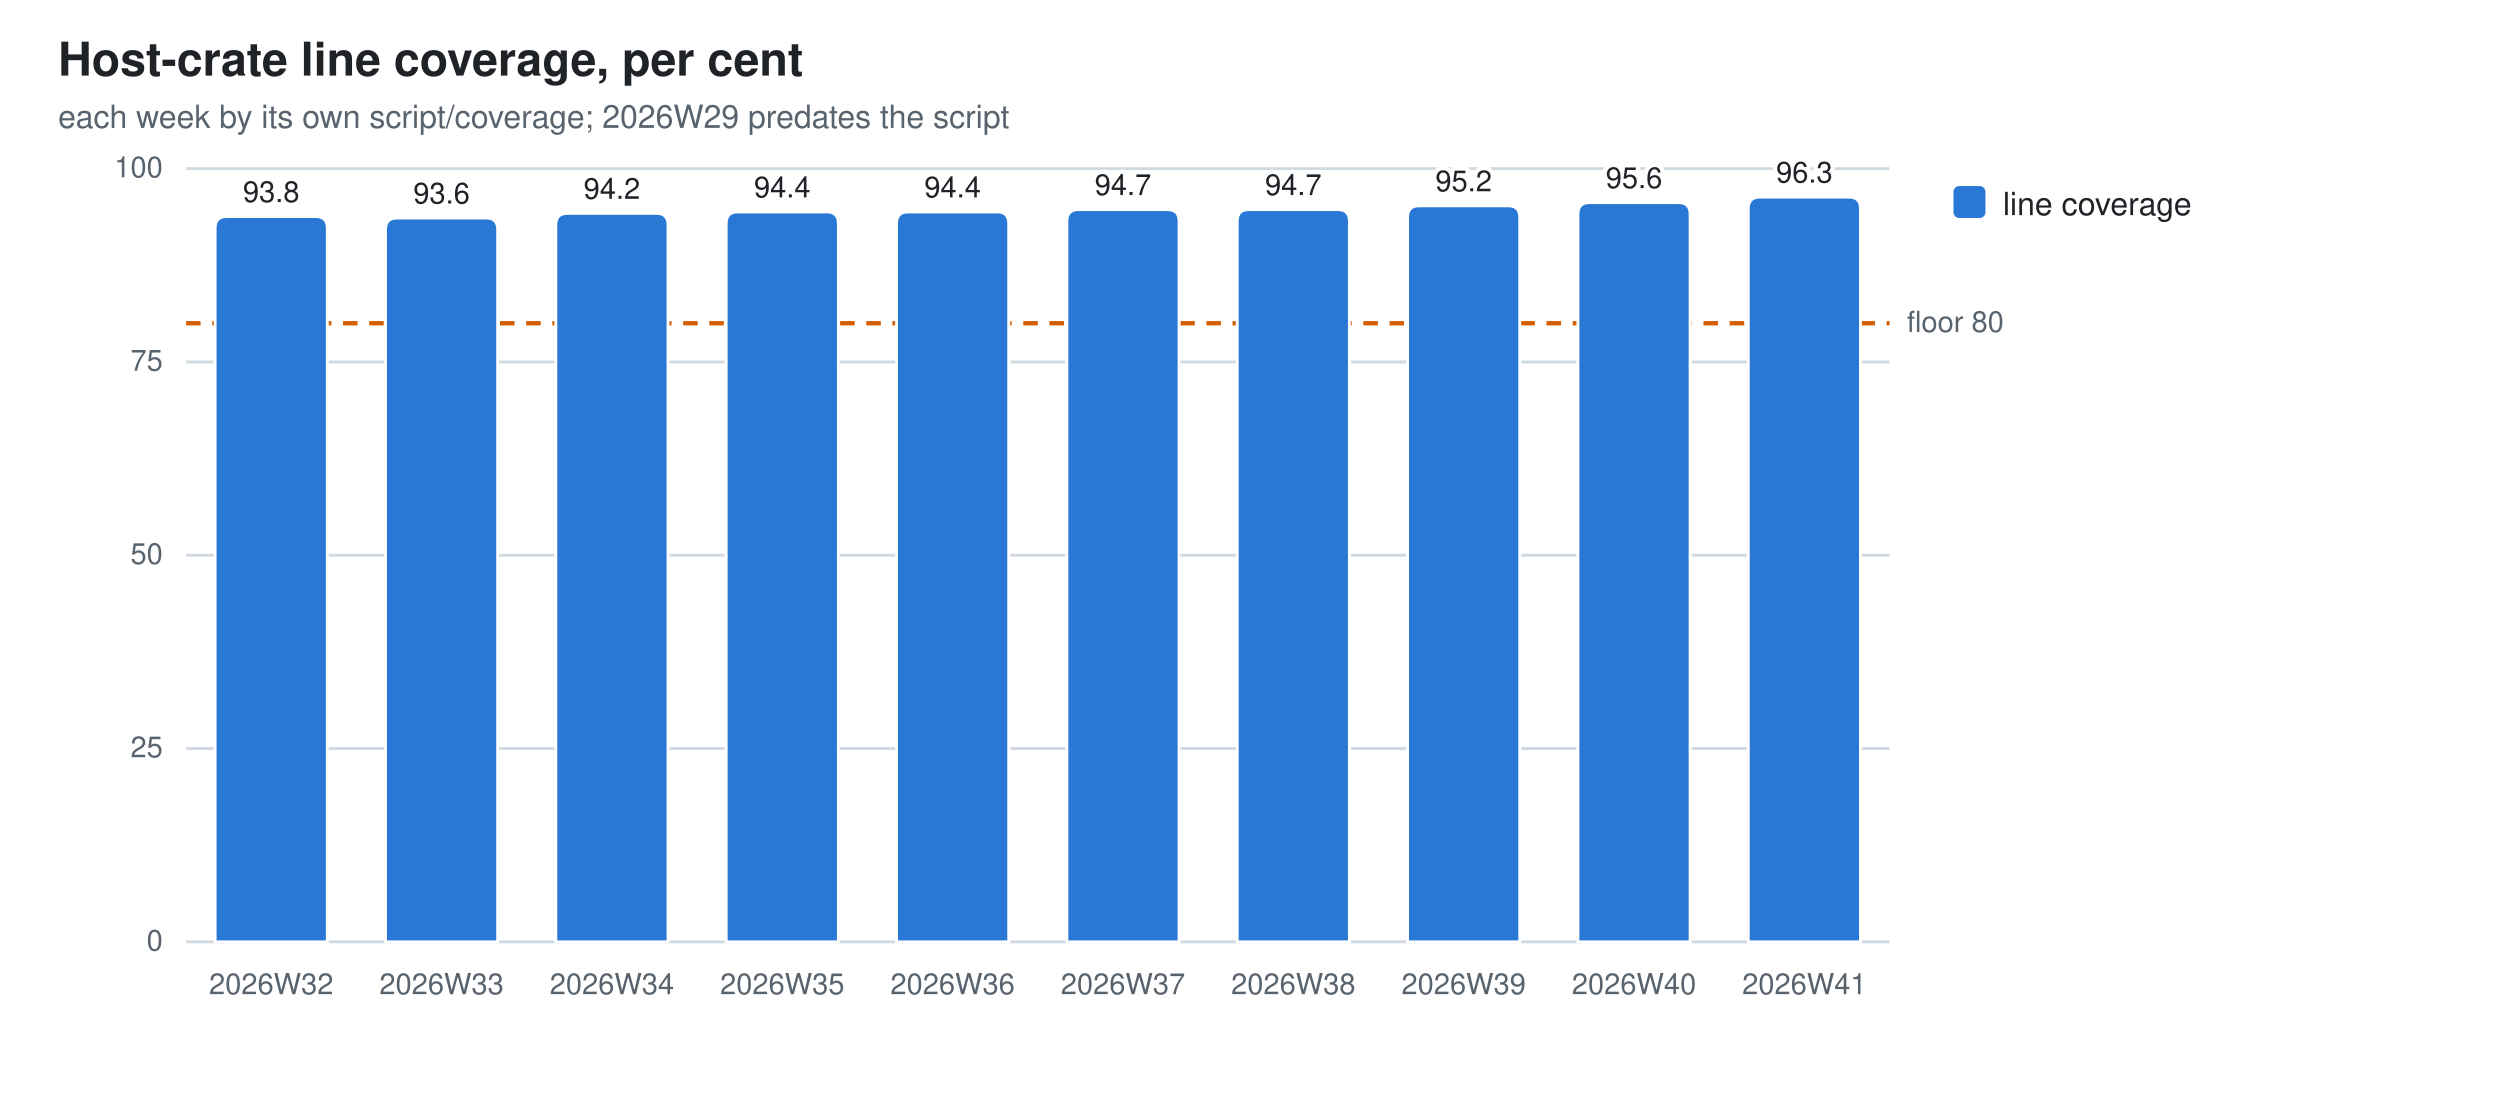
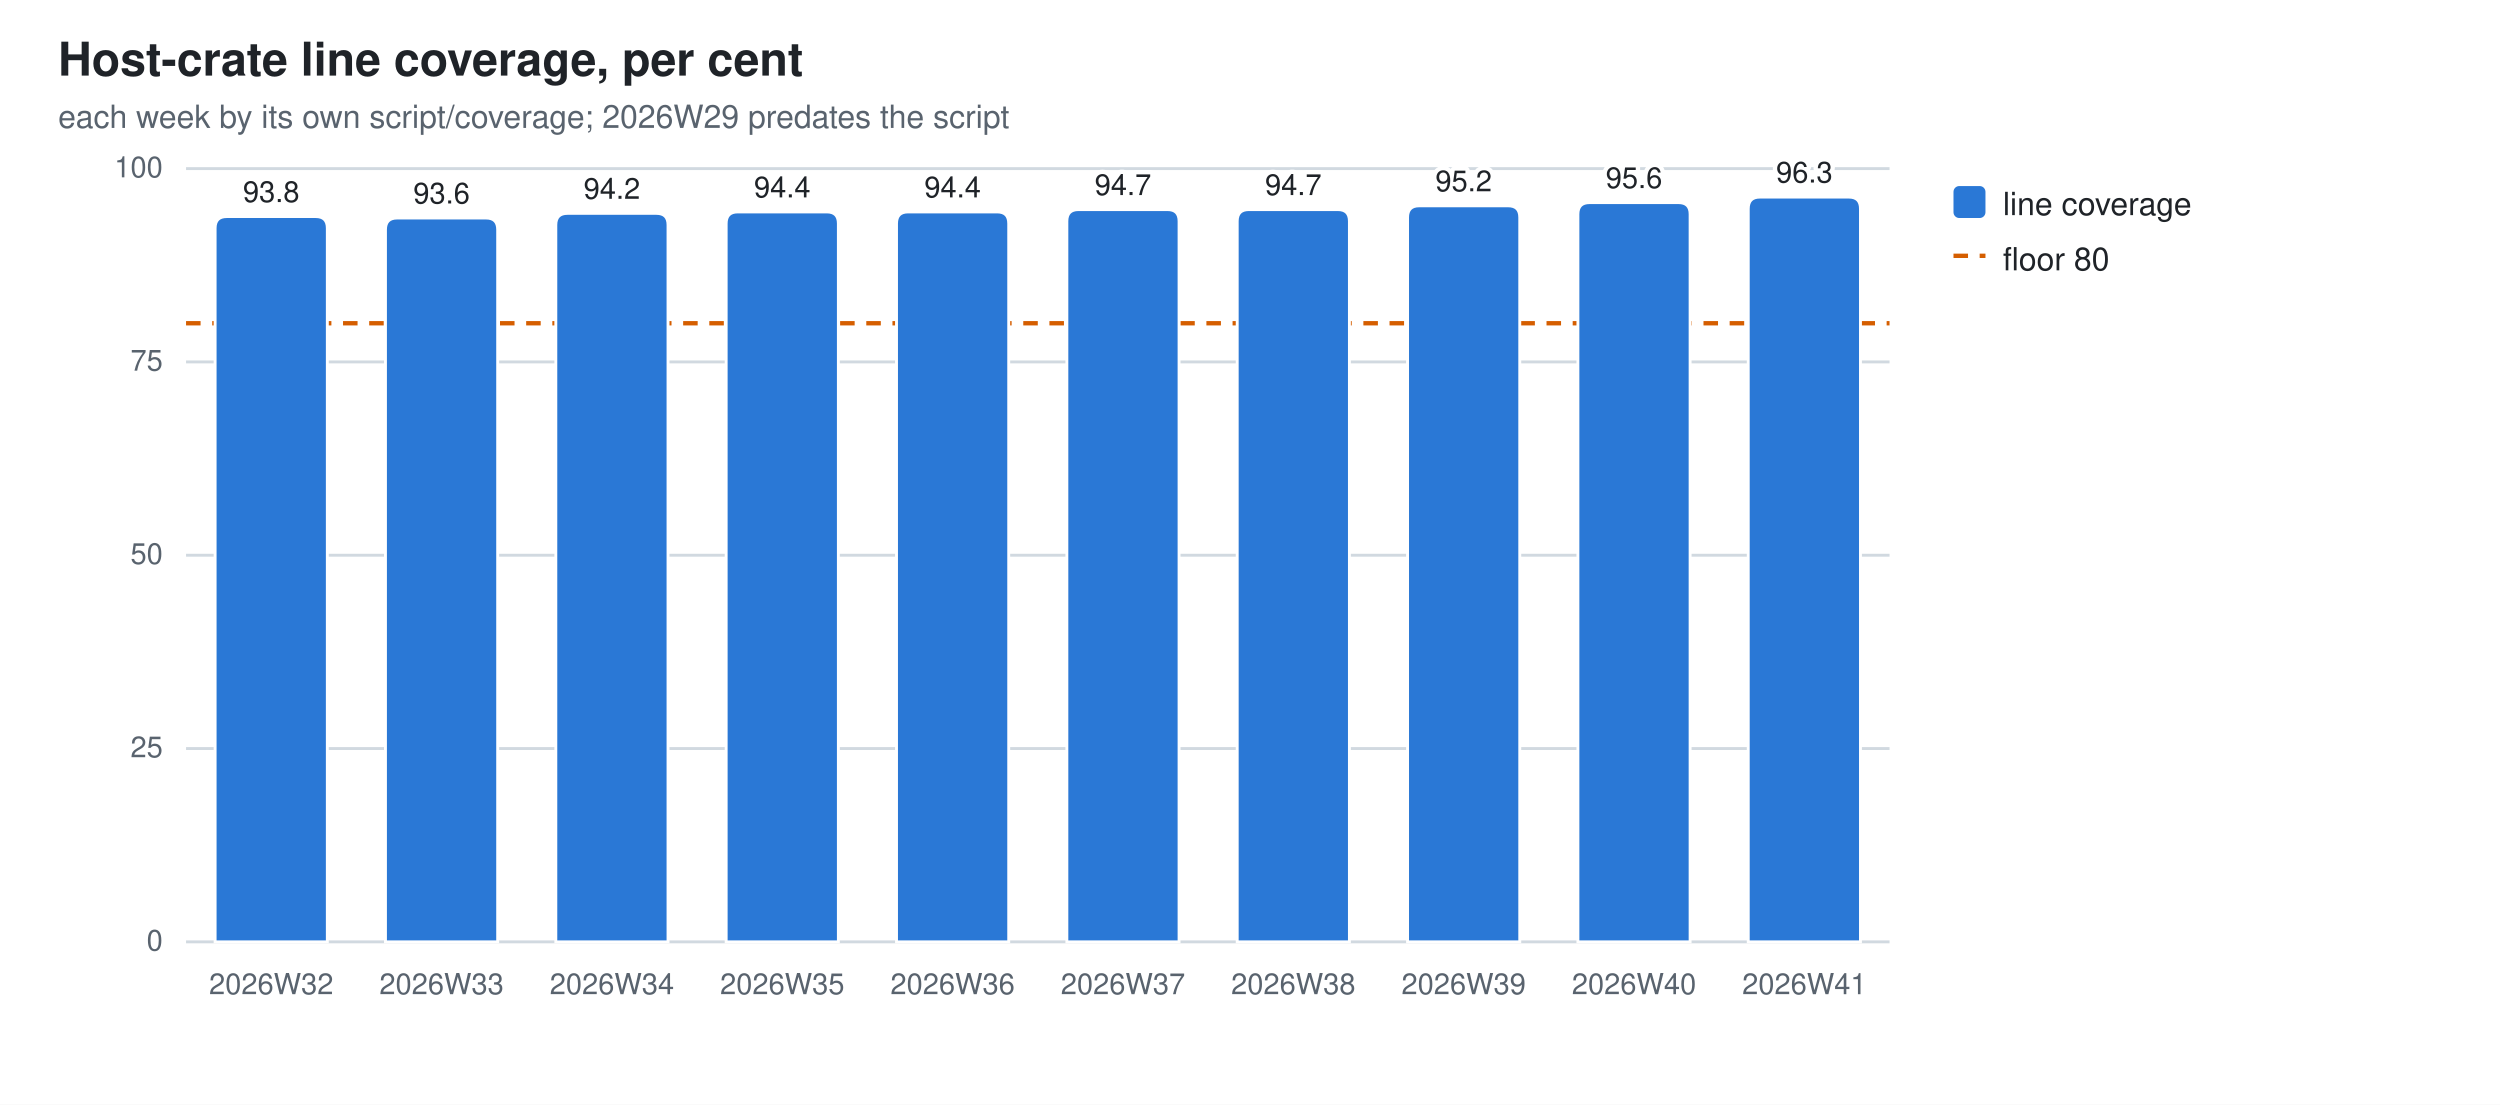
<svg xmlns="http://www.w3.org/2000/svg" width="860" height="380" viewBox="0 0 860 380" role="img" aria-label="Host-crate line coverage, per cent">
  <style>
  .bg{fill:#ffffff} .fg{fill:#1f2328} .mut{fill:#59636e} .grid{stroke:#d1d9e0}
  .seg{stroke:#ffffff;stroke-width:1}
  .val{paint-order:stroke;stroke:#ffffff;stroke-width:3px;stroke-linejoin:round}
  .s0{fill:#2a78d6}
  @media (prefers-color-scheme: dark){
    .bg{fill:#0d1117} .fg{fill:#e6edf3} .mut{fill:#9198a1} .grid{stroke:#30363d}
    .seg{stroke:#0d1117} .val{stroke:#0d1117} .s0{fill:#3987e5}}
  text{font-family:-apple-system,BlinkMacSystemFont,"Segoe UI",Helvetica,Arial,sans-serif}
</style>
  <rect class="bg" width="860" height="380" />
  <text class="fg" x="20" y="26" font-size="16" font-weight="600">Host-crate line coverage, per cent</text>
  <text class="mut" x="20" y="44" font-size="11">each week by its own script/coverage; 2026W29 predates the script</text>
  <line class="grid" x1="64" y1="324.0" x2="650.0" y2="324.0" stroke-width="1" />
  <text class="mut" x="56" y="327.0" font-size="10" text-anchor="end">0</text>
  <line class="grid" x1="64" y1="257.5" x2="650.0" y2="257.5" stroke-width="1" />
  <text class="mut" x="56" y="260.5" font-size="10" text-anchor="end">25</text>
  <line class="grid" x1="64" y1="191.0" x2="650.0" y2="191.0" stroke-width="1" />
  <text class="mut" x="56" y="194.0" font-size="10" text-anchor="end">50</text>
  <line class="grid" x1="64" y1="124.5" x2="650.0" y2="124.5" stroke-width="1" />
  <text class="mut" x="56" y="127.5" font-size="10" text-anchor="end">75</text>
  <line class="grid" x1="64" y1="58.0" x2="650.0" y2="58.0" stroke-width="1" />
  <text class="mut" x="56" y="61.0" font-size="10" text-anchor="end">100</text>
  <line x1="64" y1="111.2" x2="650.0" y2="111.2" stroke="#D55E00" stroke-width="1.5" stroke-dasharray="5 4" />
-   <text class="mut" x="656.0" y="114.2" font-size="10">floor 80</text>
  <path class="seg s0" d="M74.0,324.0 V78.5 Q74.0,74.5 78.0,74.5 H108.6 Q112.6,74.5 112.6,78.5 V324.0 Z" />
  <text class="mut" x="93.3" y="342" font-size="10" text-anchor="middle">2026W32</text>
  <text class="fg val" x="93.3" y="69.5" font-size="10" text-anchor="middle">93.8</text>
  <path class="seg s0" d="M132.6,324.0 V79.0 Q132.6,75.0 136.6,75.0 H167.2 Q171.2,75.0 171.2,79.0 V324.0 Z" />
  <text class="mut" x="151.9" y="342" font-size="10" text-anchor="middle">2026W33</text>
  <text class="fg val" x="151.9" y="70.0" font-size="10" text-anchor="middle">93.6</text>
  <path class="seg s0" d="M191.2,324.0 V77.4 Q191.2,73.4 195.2,73.4 H225.8 Q229.8,73.4 229.8,77.4 V324.0 Z" />
  <text class="mut" x="210.5" y="342" font-size="10" text-anchor="middle">2026W34</text>
  <text class="fg val" x="210.5" y="68.4" font-size="10" text-anchor="middle">94.2</text>
  <path class="seg s0" d="M249.8,324.0 V76.9 Q249.8,72.9 253.8,72.9 H284.4 Q288.4,72.9 288.4,76.9 V324.0 Z" />
  <text class="mut" x="269.1" y="342" font-size="10" text-anchor="middle">2026W35</text>
  <text class="fg val" x="269.1" y="67.9" font-size="10" text-anchor="middle">94.4</text>
  <path class="seg s0" d="M308.4,324.0 V76.9 Q308.4,72.9 312.4,72.9 H343.0 Q347.0,72.9 347.0,76.9 V324.0 Z" />
  <text class="mut" x="327.7" y="342" font-size="10" text-anchor="middle">2026W36</text>
  <text class="fg val" x="327.7" y="67.9" font-size="10" text-anchor="middle">94.4</text>
  <path class="seg s0" d="M367.0,324.0 V76.1 Q367.0,72.1 371.0,72.1 H401.6 Q405.6,72.1 405.6,76.1 V324.0 Z" />
  <text class="mut" x="386.3" y="342" font-size="10" text-anchor="middle">2026W37</text>
  <text class="fg val" x="386.3" y="67.1" font-size="10" text-anchor="middle">94.7</text>
  <path class="seg s0" d="M425.6,324.0 V76.1 Q425.6,72.1 429.6,72.1 H460.2 Q464.2,72.1 464.2,76.1 V324.0 Z" />
  <text class="mut" x="444.9" y="342" font-size="10" text-anchor="middle">2026W38</text>
  <text class="fg val" x="444.9" y="67.1" font-size="10" text-anchor="middle">94.7</text>
  <path class="seg s0" d="M484.2,324.0 V74.8 Q484.2,70.8 488.2,70.8 H518.8 Q522.8,70.8 522.8,74.8 V324.0 Z" />
  <text class="mut" x="503.5" y="342" font-size="10" text-anchor="middle">2026W39</text>
  <text class="fg val" x="503.5" y="65.8" font-size="10" text-anchor="middle">95.2</text>
  <path class="seg s0" d="M542.8,324.0 V73.7 Q542.8,69.7 546.8,69.7 H577.4 Q581.4,69.7 581.4,73.7 V324.0 Z" />
  <text class="mut" x="562.1" y="342" font-size="10" text-anchor="middle">2026W40</text>
  <text class="fg val" x="562.1" y="64.7" font-size="10" text-anchor="middle">95.6</text>
  <path class="seg s0" d="M601.4,324.0 V71.8 Q601.4,67.8 605.4,67.8 H636.0 Q640.0,67.8 640.0,71.8 V324.0 Z" />
  <text class="mut" x="620.7" y="342" font-size="10" text-anchor="middle">2026W41</text>
  <text class="fg val" x="620.7" y="62.8" font-size="10" text-anchor="middle">96.3</text>
  <rect class="s0" x="672" y="64" width="11" height="11" rx="2" />
  <text class="fg" y="74" font-size="11">
    <tspan x="689" dy="0">line coverage</tspan>
  </text>
+   <line x1="672" y1="88" x2="683" y2="88" stroke="#D55E00" stroke-width="1.5" stroke-dasharray="5 4" />
+   <text class="fg" x="689" y="93" font-size="11">floor 80</text>
</svg>
